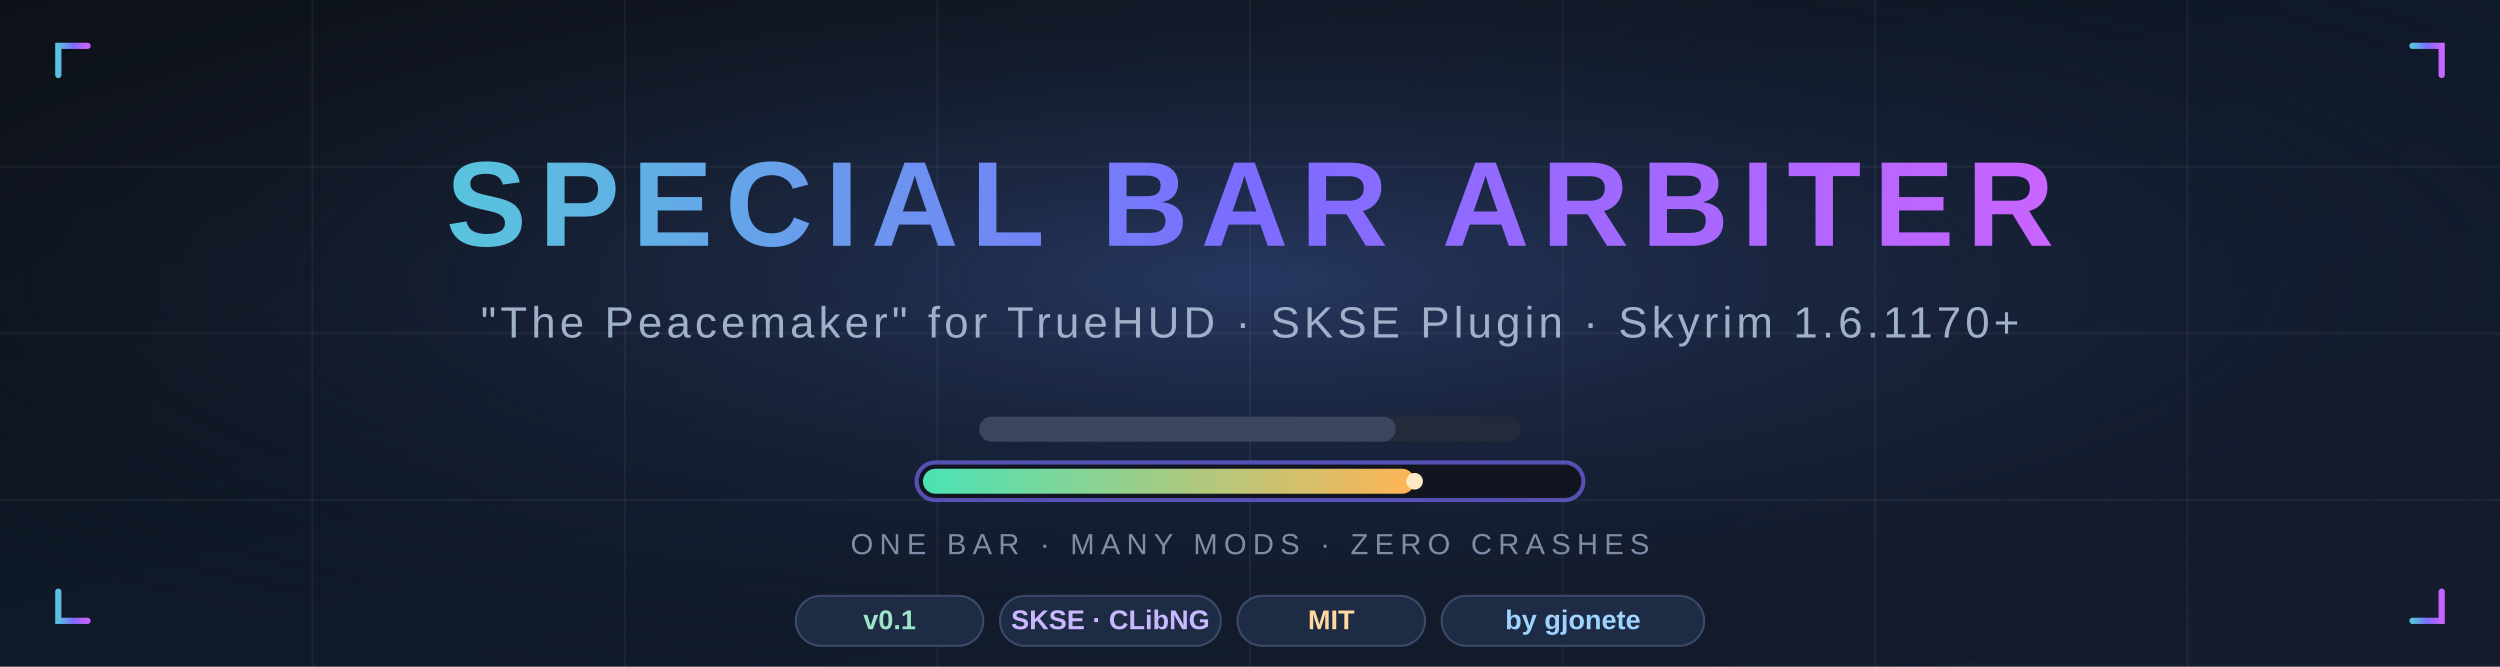
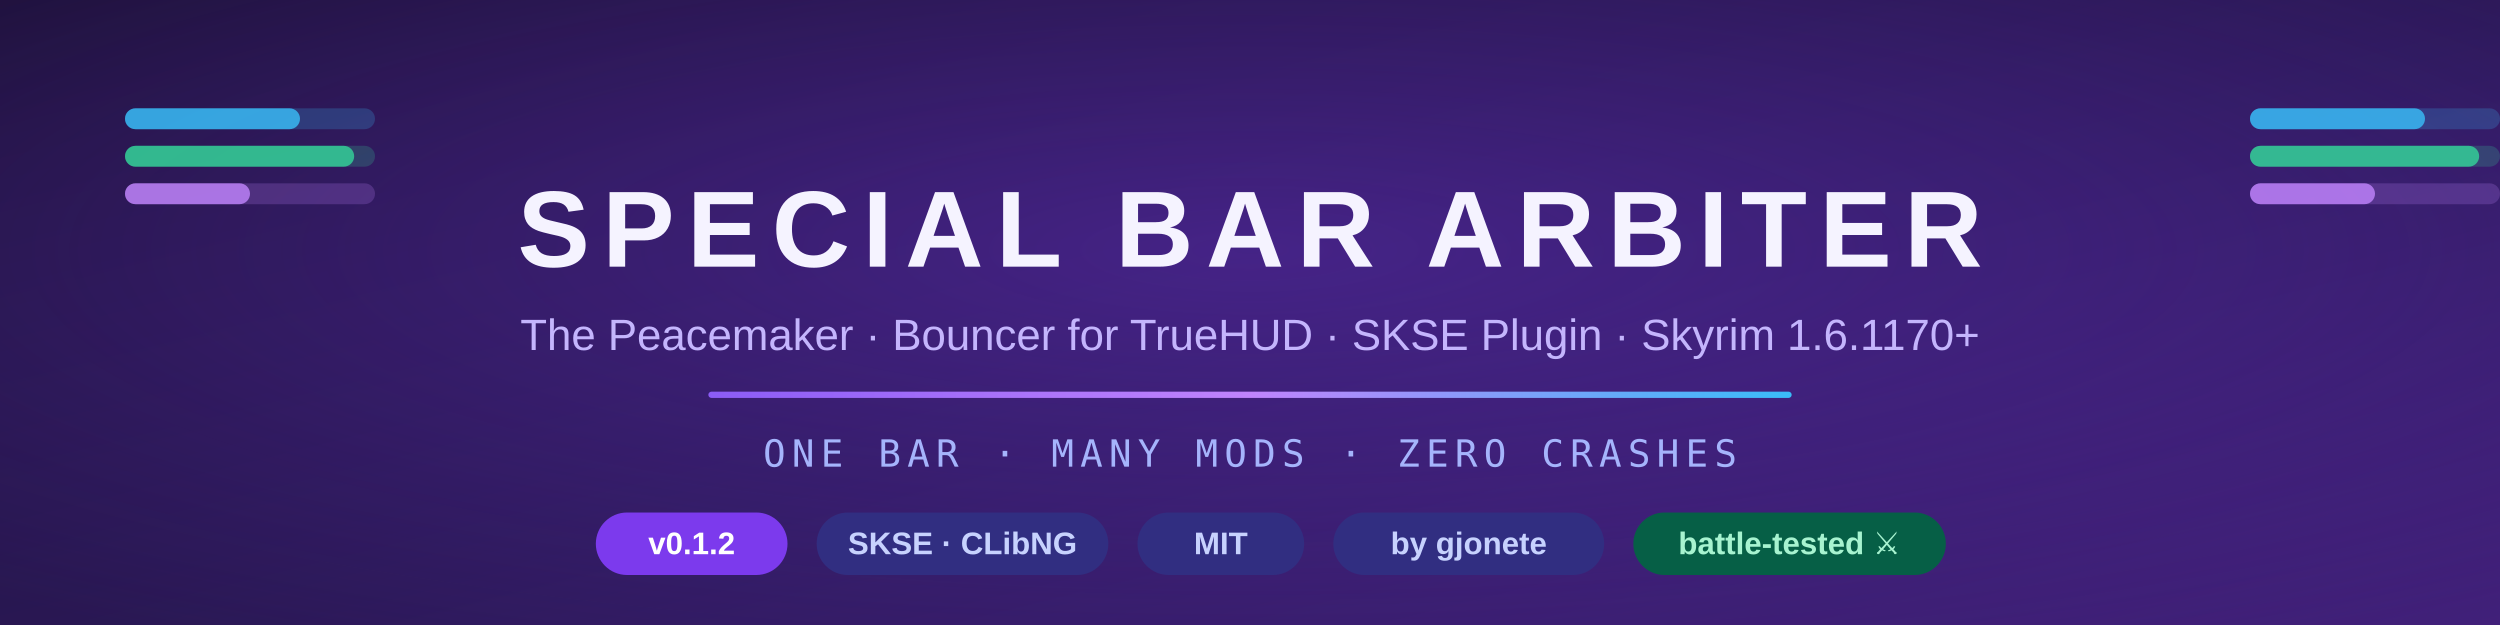
- <svg xmlns="http://www.w3.org/2000/svg" width="1200" height="320" viewBox="0 0 1200 320" role="img" aria-label="Special Bar Arbiter banner">
+ <svg xmlns="http://www.w3.org/2000/svg" width="1200" height="300" viewBox="0 0 1200 300" role="img" aria-label="Special Bar Arbiter v0.1.2">
  <defs>
-     <linearGradient id="bg" x1="0%" y1="0%" x2="100%" y2="100%">
-       <stop offset="0%" stop-color="#0d1117" />
-       <stop offset="55%" stop-color="#101a2b" />
-       <stop offset="100%" stop-color="#161c2e" />
+     <linearGradient id="bg" x1="0" y1="0" x2="1" y2="1">
+       <stop offset="0" stop-color="#1b1035" />
+       <stop offset="0.55" stop-color="#2a1855" />
+       <stop offset="1" stop-color="#41207a" />
    </linearGradient>
-     <linearGradient id="accent" x1="0%" y1="0%" x2="100%" y2="0%">
-       <stop offset="0%" stop-color="#58c4dd" />
-       <stop offset="50%" stop-color="#7c6cff" />
-       <stop offset="100%" stop-color="#c964ff" />
+     <linearGradient id="accent" x1="0" y1="0" x2="1" y2="0">
+       <stop offset="0" stop-color="#8b5cf6" />
+       <stop offset="0.5" stop-color="#c084fc" />
+       <stop offset="1" stop-color="#38bdf8" />
    </linearGradient>
-     <linearGradient id="bar" x1="0%" y1="0%" x2="100%" y2="0%">
-       <stop offset="0%" stop-color="#4ae3b5" />
-       <stop offset="100%" stop-color="#ffb454" />
-     </linearGradient>
-     <radialGradient id="glow" cx="50%" cy="42%" r="65%">
-       <stop offset="0%" stop-color="#2b3d6b" stop-opacity="0.85" />
-       <stop offset="100%" stop-color="#0d1117" stop-opacity="0" />
+     <radialGradient id="glow" cx="0.5" cy="0.4" r="0.75">
+       <stop offset="0" stop-color="#7c3aed" stop-opacity="0.35" />
+       <stop offset="1" stop-color="#7c3aed" stop-opacity="0" />
    </radialGradient>
  </defs>
-   <rect width="1200" height="320" fill="url(#bg)" />
-   <rect width="1200" height="320" fill="url(#glow)" />
-   <g stroke="#ffffff" stroke-opacity="0.045" stroke-width="1">
-     <path d="M0 80 H1200 M0 160 H1200 M0 240 H1200" />
-     <path d="M150 0 V320 M300 0 V320 M450 0 V320 M600 0 V320 M750 0 V320 M900 0 V320 M1050 0 V320" />
+   <rect width="1200" height="300" fill="url(#bg)" />
+   <rect width="1200" height="300" fill="url(#glow)" />
+   <g opacity="0.85">
+     <rect x="60" y="52" width="120" height="10" rx="5" fill="#38bdf8" opacity="0.25" />
+     <rect x="60" y="52" width="84" height="10" rx="5" fill="#38bdf8" />
+     <rect x="60" y="70" width="120" height="10" rx="5" fill="#34d399" opacity="0.25" />
+     <rect x="60" y="70" width="110" height="10" rx="5" fill="#34d399" />
+     <rect x="60" y="88" width="120" height="10" rx="5" fill="#c084fc" opacity="0.25" />
+     <rect x="60" y="88" width="60" height="10" rx="5" fill="#c084fc" />
  </g>
-   <text x="600" y="118" text-anchor="middle" font-family="Segoe UI, Arial, sans-serif" font-size="58" font-weight="700" letter-spacing="6" fill="url(#accent)">SPECIAL BAR ARBITER</text>
-   <text x="600" y="162" text-anchor="middle" font-family="Segoe UI, Arial, sans-serif" font-size="21" letter-spacing="2" fill="#9fb0c9">"The Peacemaker" for TrueHUD · SKSE Plugin · Skyrim 1.6.1170+</text>
-   <g>
-     <rect x="470" y="200" width="260" height="12" rx="6" fill="#232a3a" />
-     <rect x="470" y="200" width="200" height="12" rx="6" fill="#3a4560" />
-     <rect x="440" y="222" width="320" height="18" rx="9" fill="#11151f" stroke="#7c6cff" stroke-opacity="0.65" stroke-width="2" />
-     <rect x="443" y="225" width="236" height="12" rx="6" fill="url(#bar)" />
-     <circle cx="679" cy="231" r="4" fill="#ffe9c2" />
-     <text x="600" y="266" text-anchor="middle" font-family="Segoe UI, Arial, sans-serif" font-size="14" letter-spacing="3" fill="#7e8ca6">ONE BAR · MANY MODS · ZERO CRASHES</text>
+   <g opacity="0.85" transform="translate(1200,0) scale(-1,1)">
+     <rect x="0" y="52" width="120" height="10" rx="5" fill="#38bdf8" opacity="0.25" />
+     <rect x="36" y="52" width="84" height="10" rx="5" fill="#38bdf8" />
+     <rect x="0" y="70" width="120" height="10" rx="5" fill="#34d399" opacity="0.25" />
+     <rect x="10" y="70" width="110" height="10" rx="5" fill="#34d399" />
+     <rect x="0" y="88" width="120" height="10" rx="5" fill="#c084fc" opacity="0.25" />
+     <rect x="60" y="88" width="60" height="10" rx="5" fill="#c084fc" />
  </g>
-   <g font-family="Segoe UI, Arial, sans-serif" font-size="13" font-weight="600">
-     <g>
-       <rect x="382" y="286" width="90" height="24" rx="12" fill="#1d2b45" stroke="#3b4a68" />
-       <text x="427" y="302" text-anchor="middle" fill="#9fe6c9">v0.1</text>
-     </g>
-     <g>
-       <rect x="480" y="286" width="106" height="24" rx="12" fill="#1d2b45" stroke="#3b4a68" />
-       <text x="533" y="302" text-anchor="middle" fill="#c9b8ff">SKSE · CLibNG</text>
-     </g>
-     <g>
-       <rect x="594" y="286" width="90" height="24" rx="12" fill="#1d2b45" stroke="#3b4a68" />
-       <text x="639" y="302" text-anchor="middle" fill="#ffd9a1">MIT</text>
-     </g>
-     <g>
-       <rect x="692" y="286" width="126" height="24" rx="12" fill="#1d2b45" stroke="#3b4a68" />
-       <text x="755" y="302" text-anchor="middle" fill="#9fd4ff">by gjonete</text>
-     </g>
-   </g>
-   <g stroke="url(#accent)" stroke-width="3" fill="none" stroke-linecap="round">
-     <path d="M28 36 v-14 h14" />
-     <path d="M1172 36 v-14 h-14" />
-     <path d="M28 284 v14 h14" />
-     <path d="M1172 284 v14 h-14" />
+   <text x="600" y="128" text-anchor="middle" font-family="Segoe UI, Arial, sans-serif" font-size="52" font-weight="800" letter-spacing="6" fill="#f5f3ff">SPECIAL BAR ARBITER</text>
+   <text x="600" y="168" text-anchor="middle" font-family="Segoe UI, Arial, sans-serif" font-size="21" fill="#c4b5fd">The Peacemaker · Bouncer for TrueHUD · SKSE Plugin · Skyrim 1.6.1170+</text>
+   <rect x="340" y="188" width="520" height="3" rx="1.5" fill="url(#accent)" />
+   <text x="600" y="224" text-anchor="middle" font-family="Consolas, monospace" font-size="18" letter-spacing="3" fill="#a5b4fc">ONE BAR · MANY MODS · ZERO CRASHES</text>
+   <g font-family="Segoe UI, Arial, sans-serif" font-size="15" font-weight="700" text-anchor="middle">
+     <rect x="286" y="246" width="92" height="30" rx="15" fill="#7c3aed" />
+     <text x="332" y="266" fill="#ffffff">v0.1.2</text>
+     <rect x="392" y="246" width="140" height="30" rx="15" fill="#312e81" />
+     <text x="462" y="266" fill="#c7d2fe">SKSE · CLibNG</text>
+     <rect x="546" y="246" width="80" height="30" rx="15" fill="#312e81" />
+     <text x="586" y="266" fill="#c7d2fe">MIT</text>
+     <rect x="640" y="246" width="130" height="30" rx="15" fill="#312e81" />
+     <text x="705" y="266" fill="#c7d2fe">by gjonete</text>
+     <rect x="784" y="246" width="150" height="30" rx="15" fill="#065f46" />
+     <text x="859" y="266" fill="#a7f3d0">battle-tested ⚔️</text>
  </g>
</svg>
